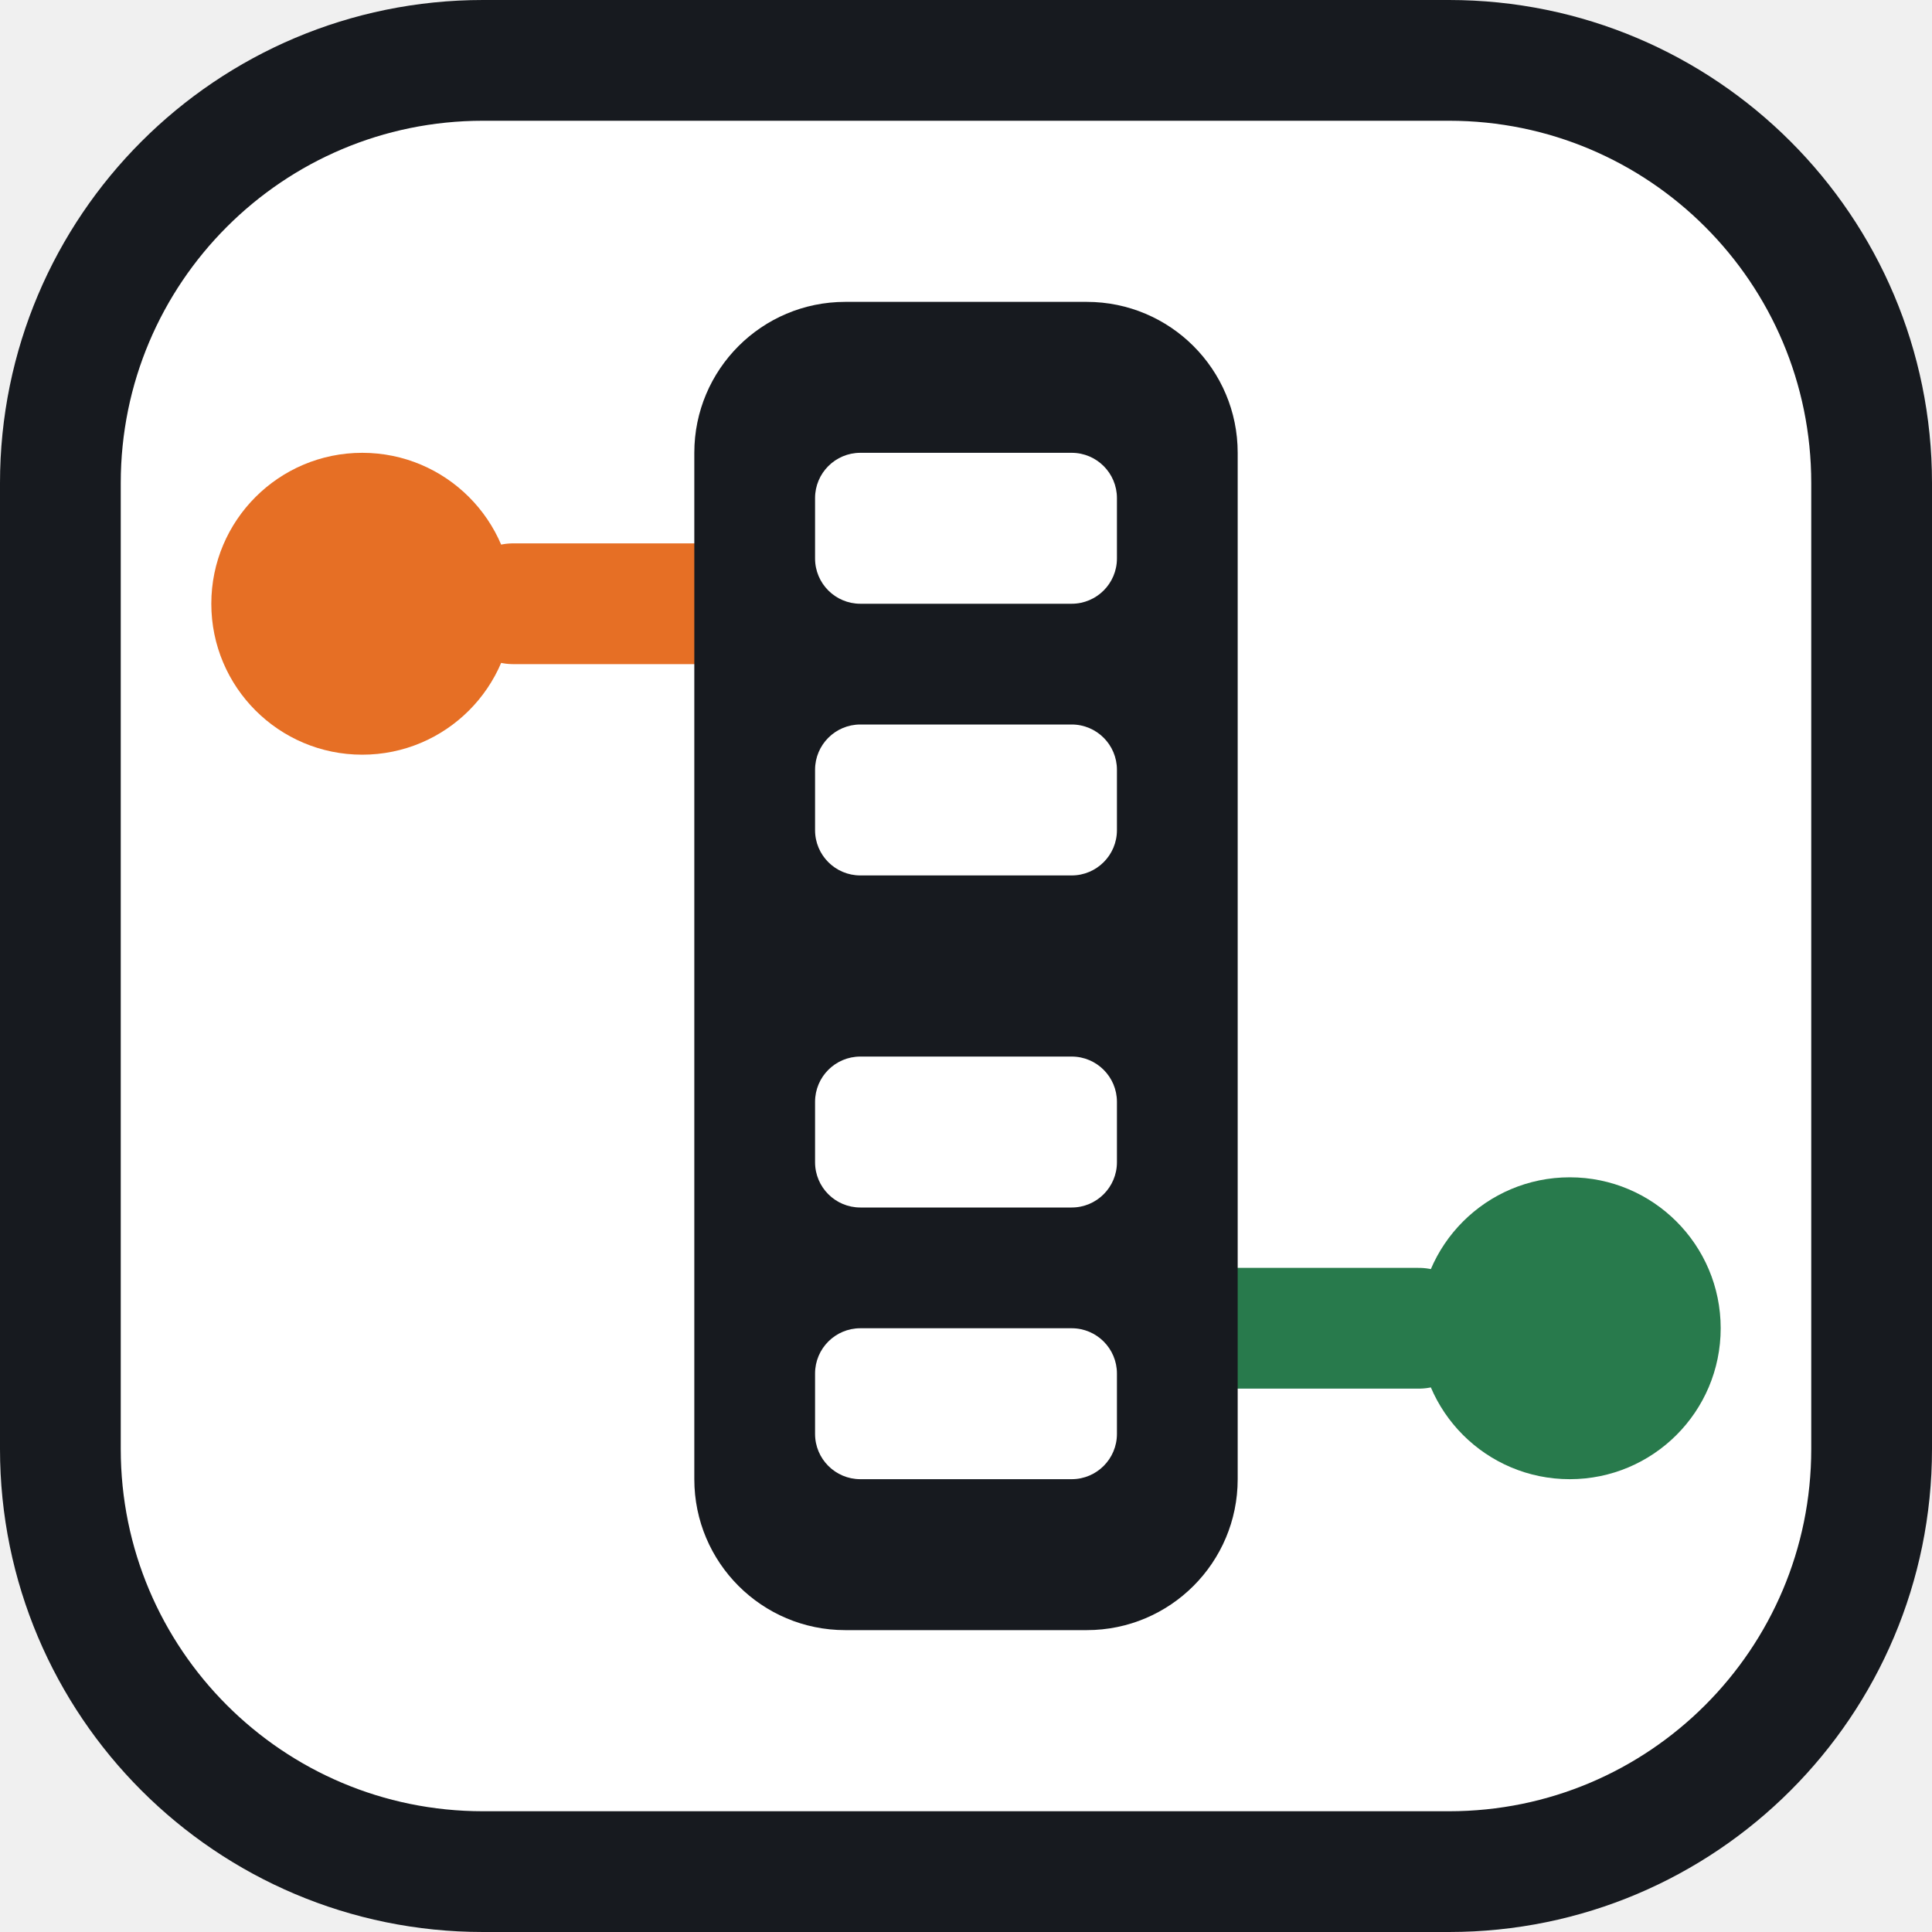
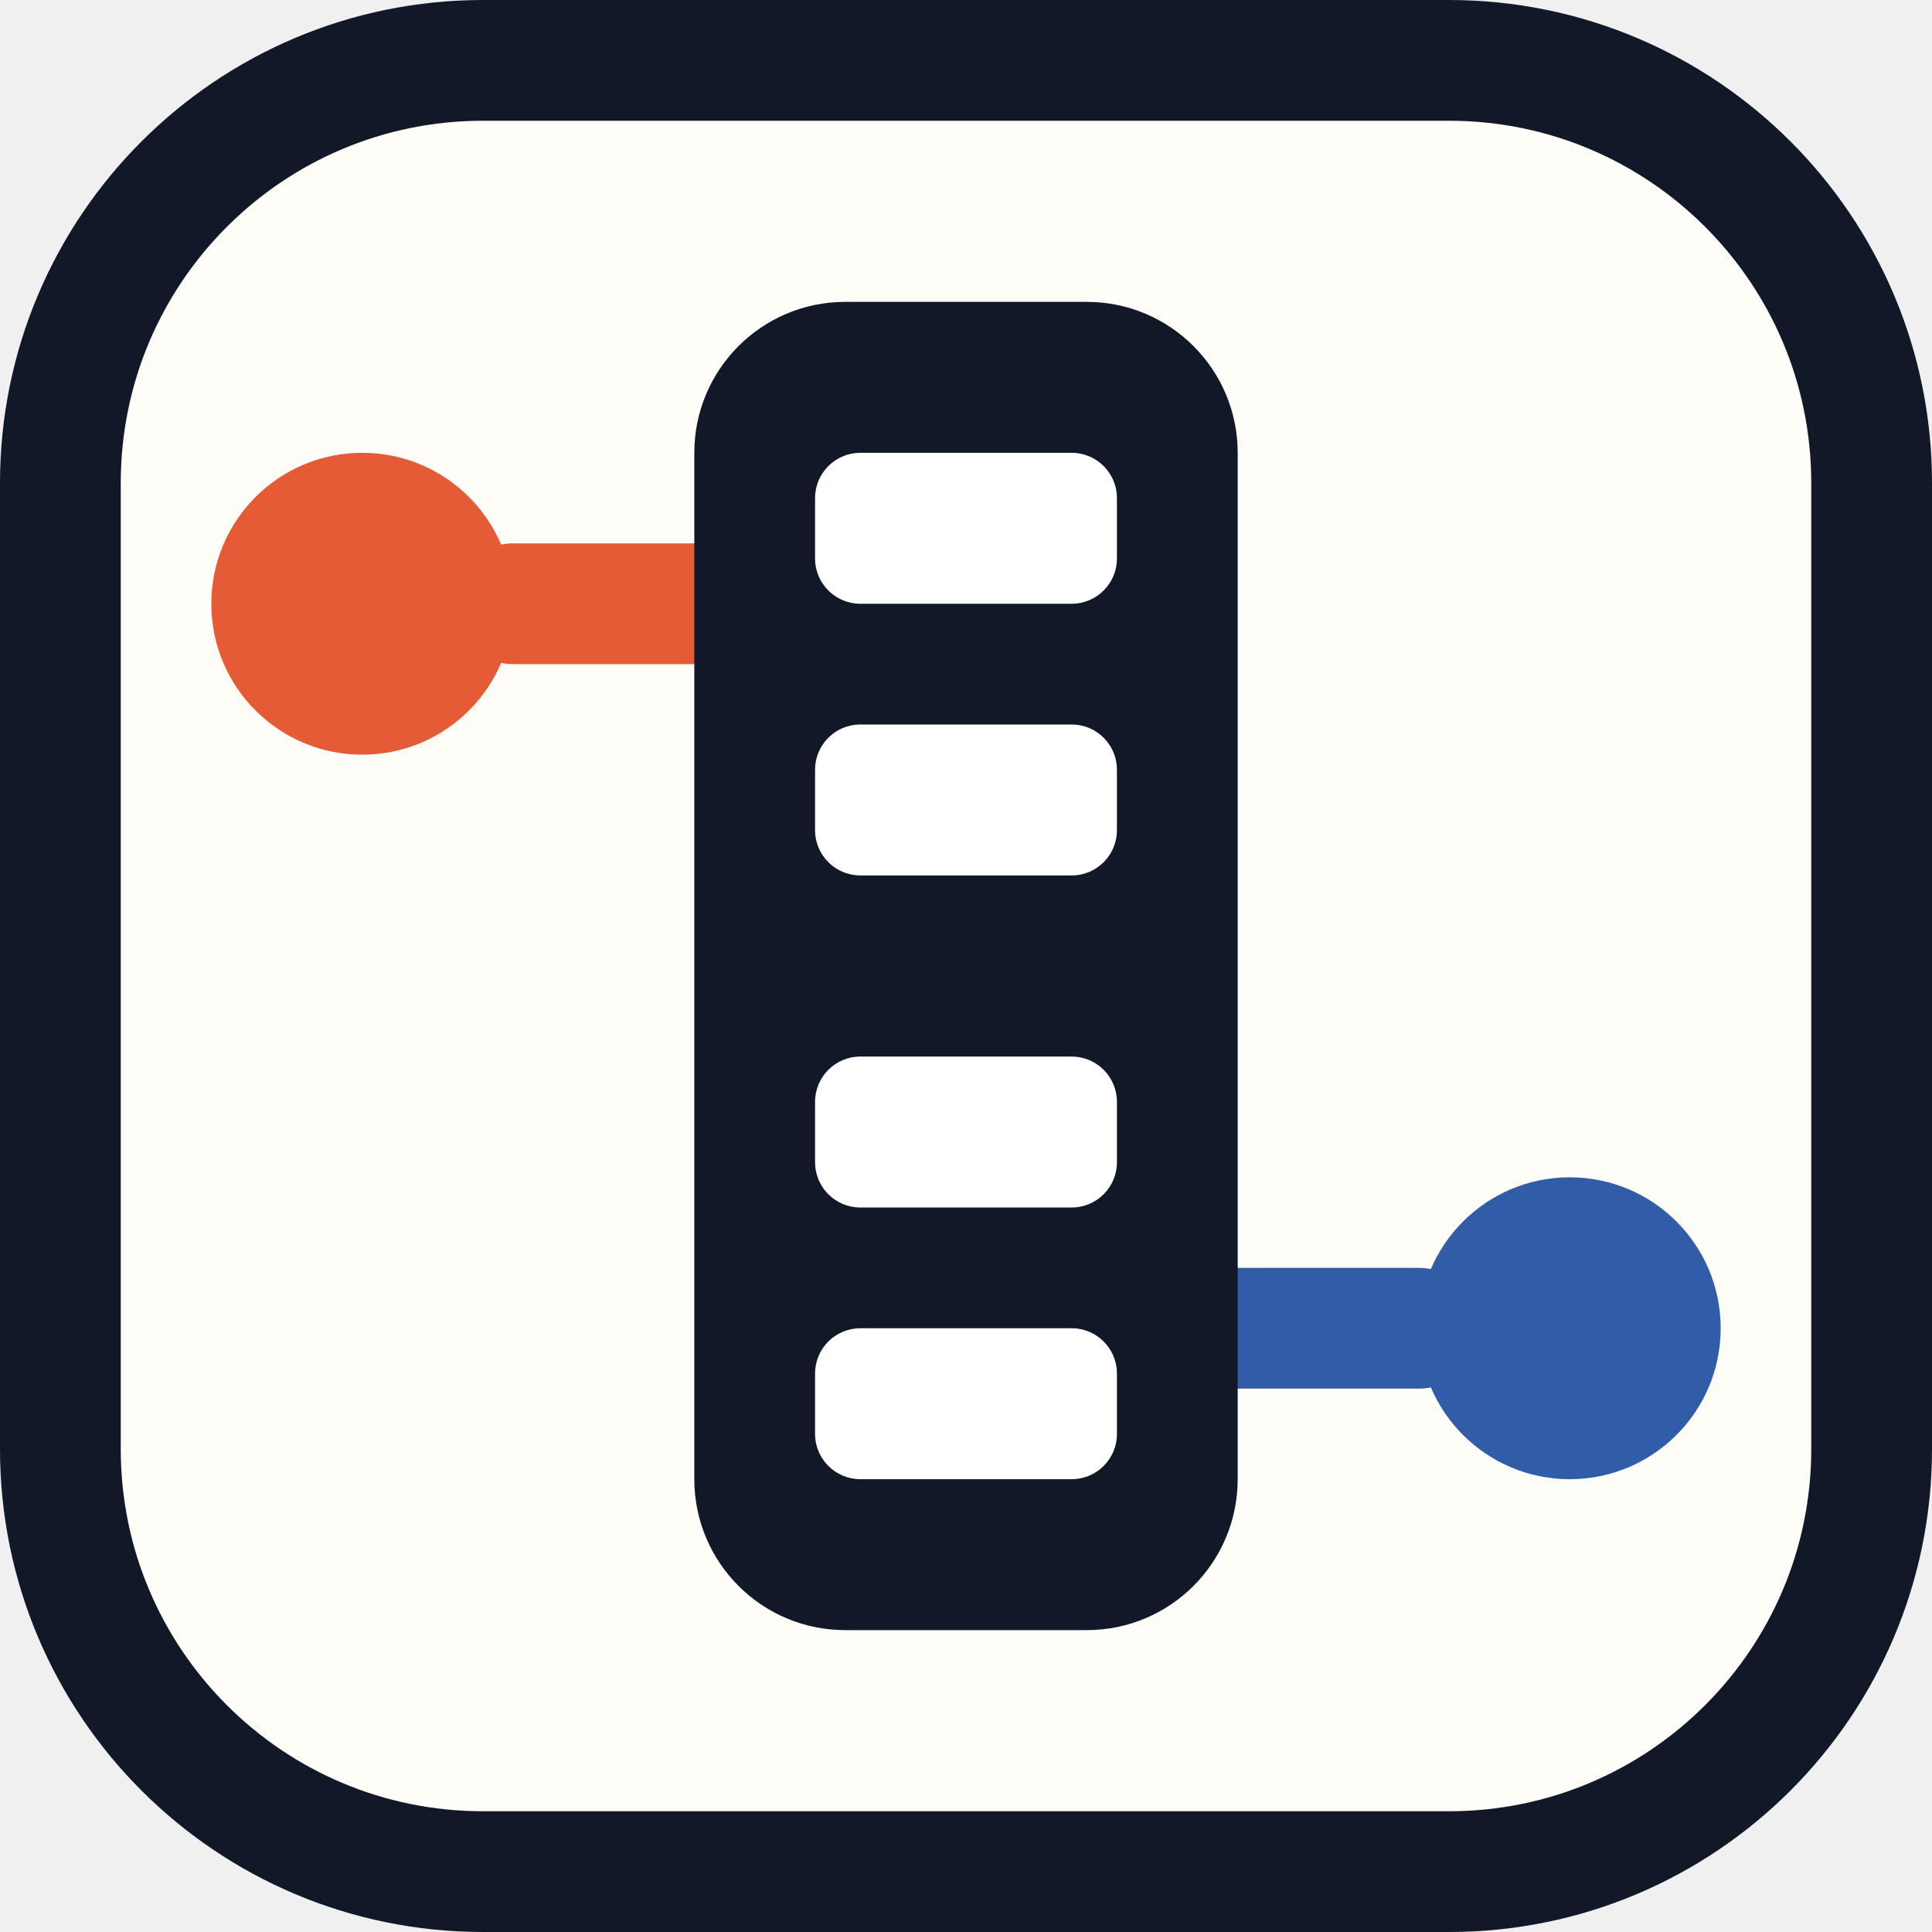
<svg xmlns="http://www.w3.org/2000/svg" viewBox="0 0 64 64">
-   <rect x="2" y="2" width="60" height="60" rx="14" fill="#ffffff" stroke="#171a1f" stroke-width="4" />
-   <circle cx="12" cy="20" r="5" fill="#e66f25" />
-   <path d="M17 20h8" fill="none" stroke="#e66f25" stroke-width="4" stroke-linecap="round" />
-   <circle cx="52" cy="44" r="5" fill="#287a4c" />
-   <path d="M39 44h8" fill="none" stroke="#287a4c" stroke-width="4" stroke-linecap="round" />
-   <rect x="23" y="10" width="18" height="44" rx="5" fill="#171a1f" />
+   <rect x="2" y="2" width="60" height="60" rx="14" fill="#fffdf8" stroke="#111827" stroke-width="4" />
+   <circle cx="12" cy="20" r="5" fill="#e45b35" />
+   <path d="M17 20h8" fill="none" stroke="#e45b35" stroke-width="4" stroke-linecap="round" />
+   <circle cx="52" cy="44" r="5" fill="#315ca8" />
+   <path d="M39 44h8" fill="none" stroke="#315ca8" stroke-width="4" stroke-linecap="round" />
+   <rect x="23" y="10" width="18" height="44" rx="5" fill="#111827" />
  <rect x="27" y="15" width="10" height="5" rx="1.5" fill="#ffffff" />
  <rect x="27" y="24" width="10" height="5" rx="1.5" fill="#ffffff" />
  <rect x="27" y="35" width="10" height="5" rx="1.5" fill="#ffffff" />
  <rect x="27" y="44" width="10" height="5" rx="1.5" fill="#ffffff" />
</svg>
